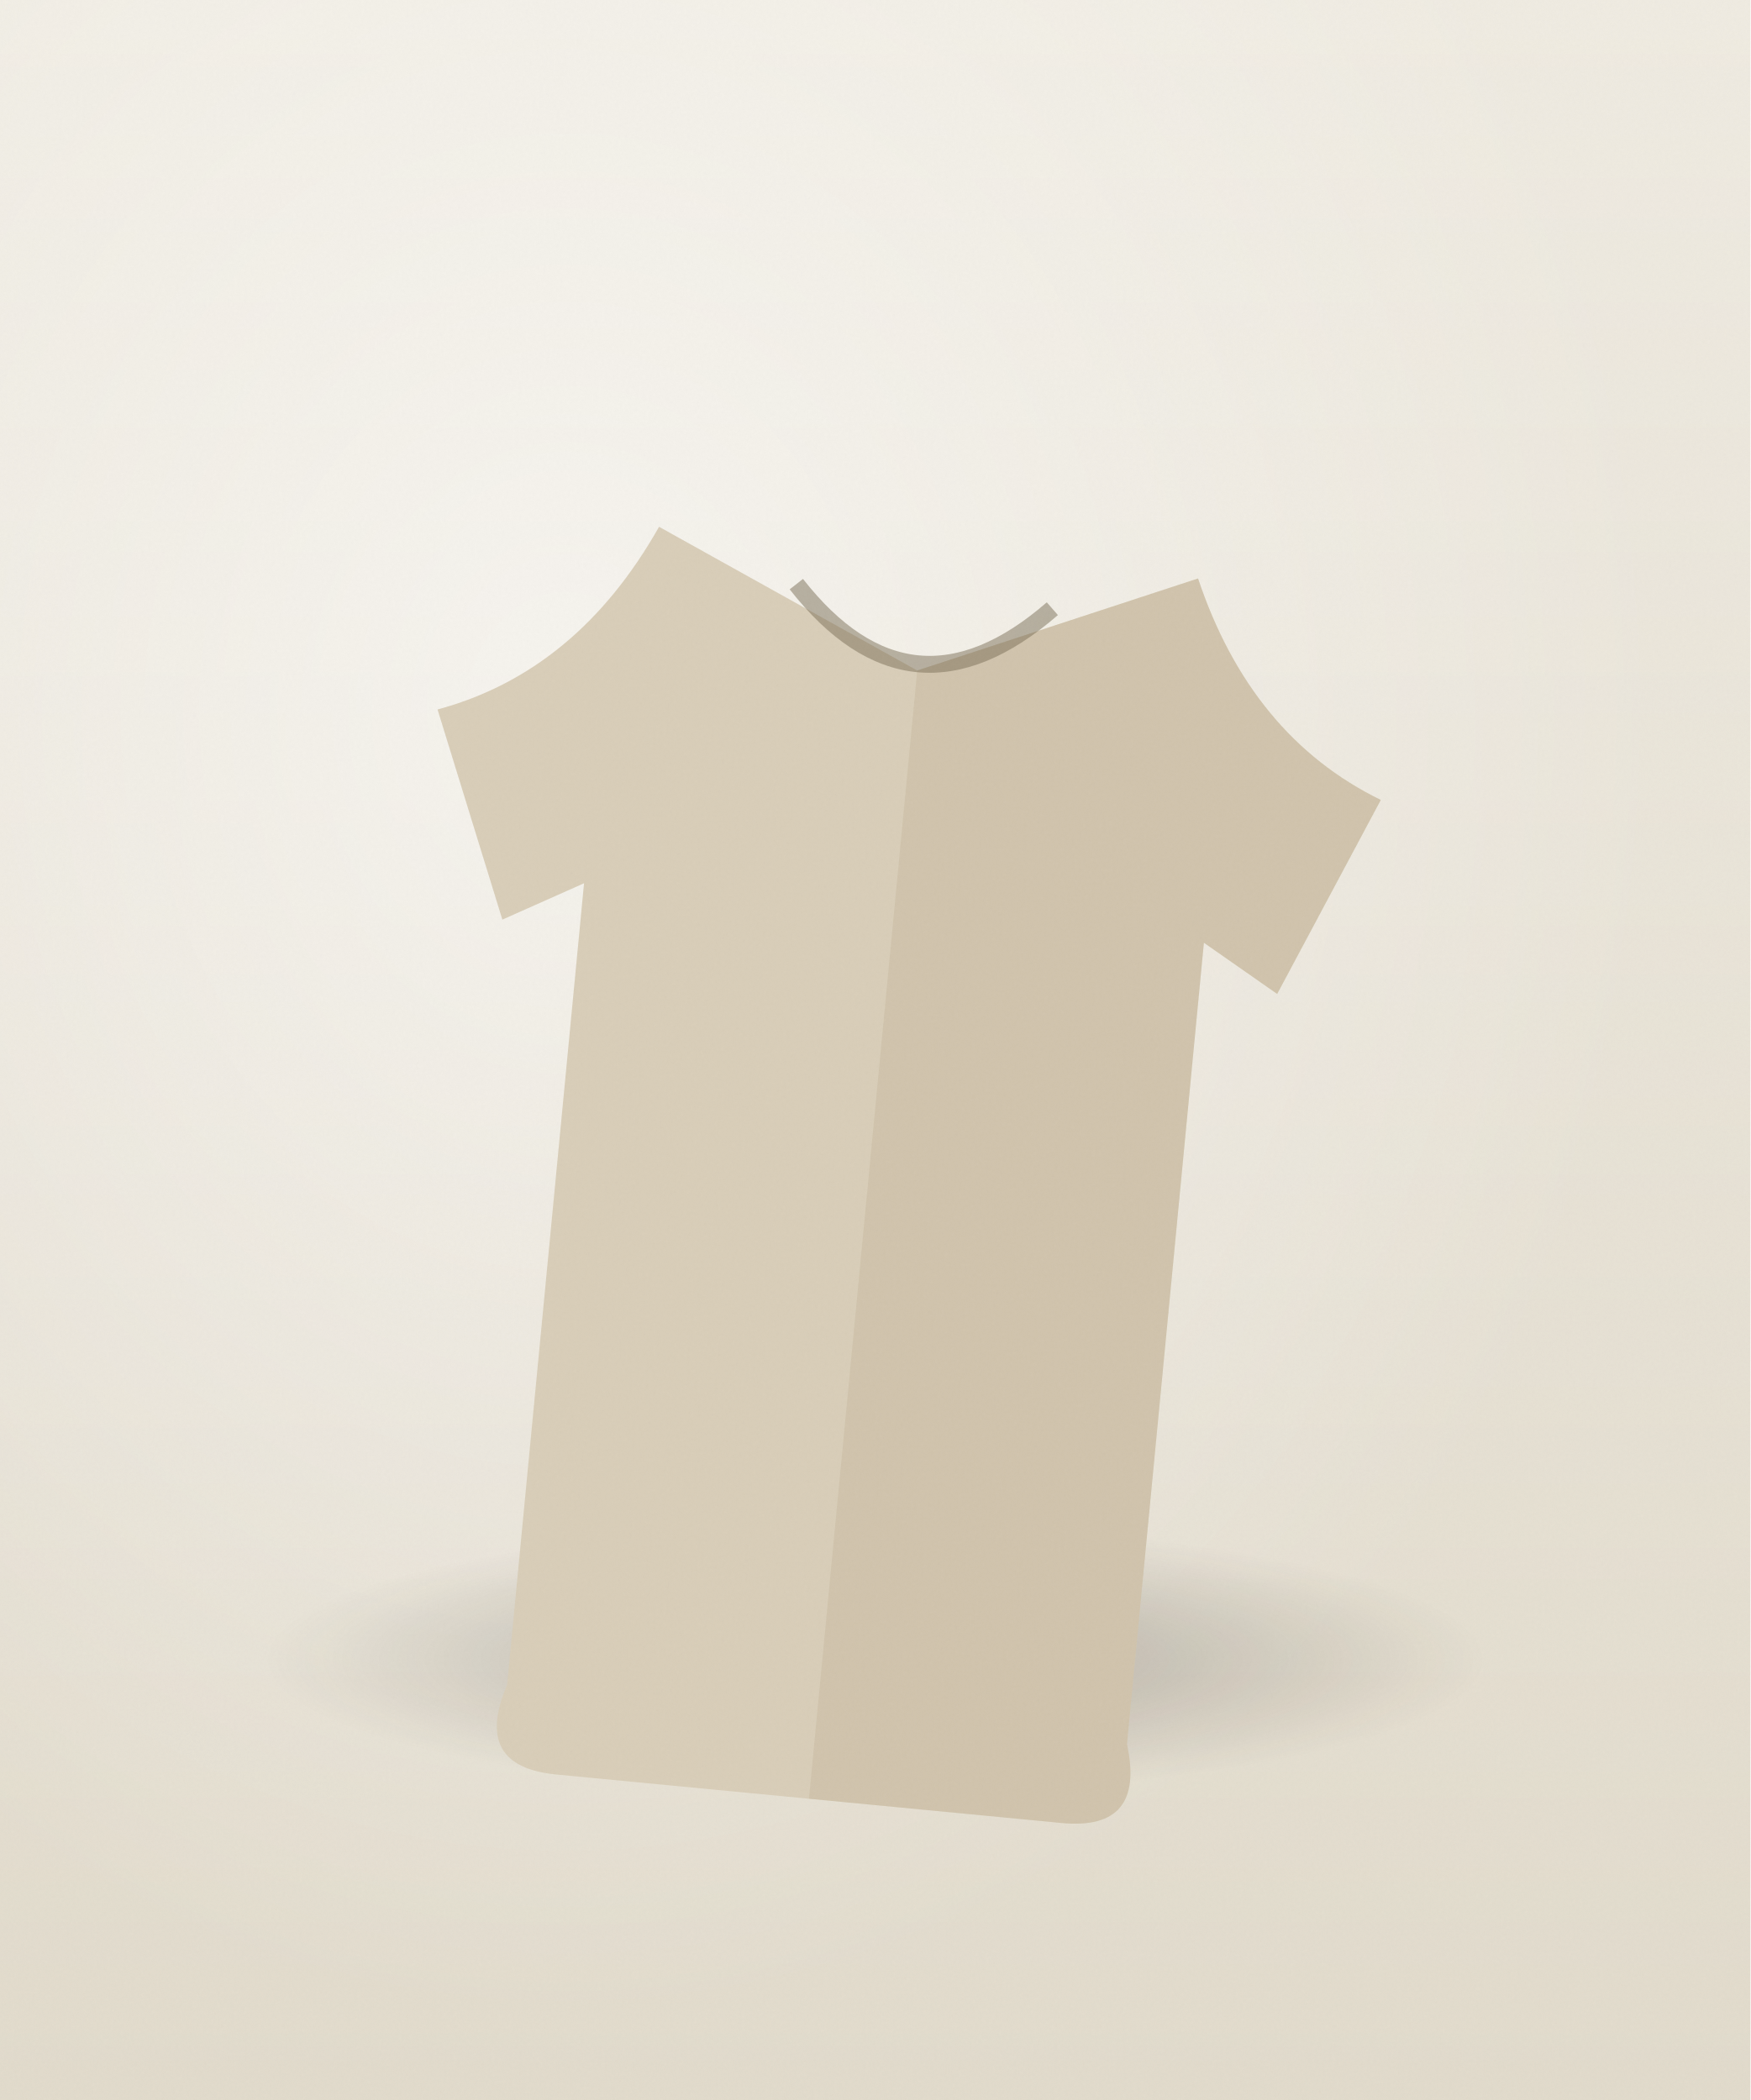
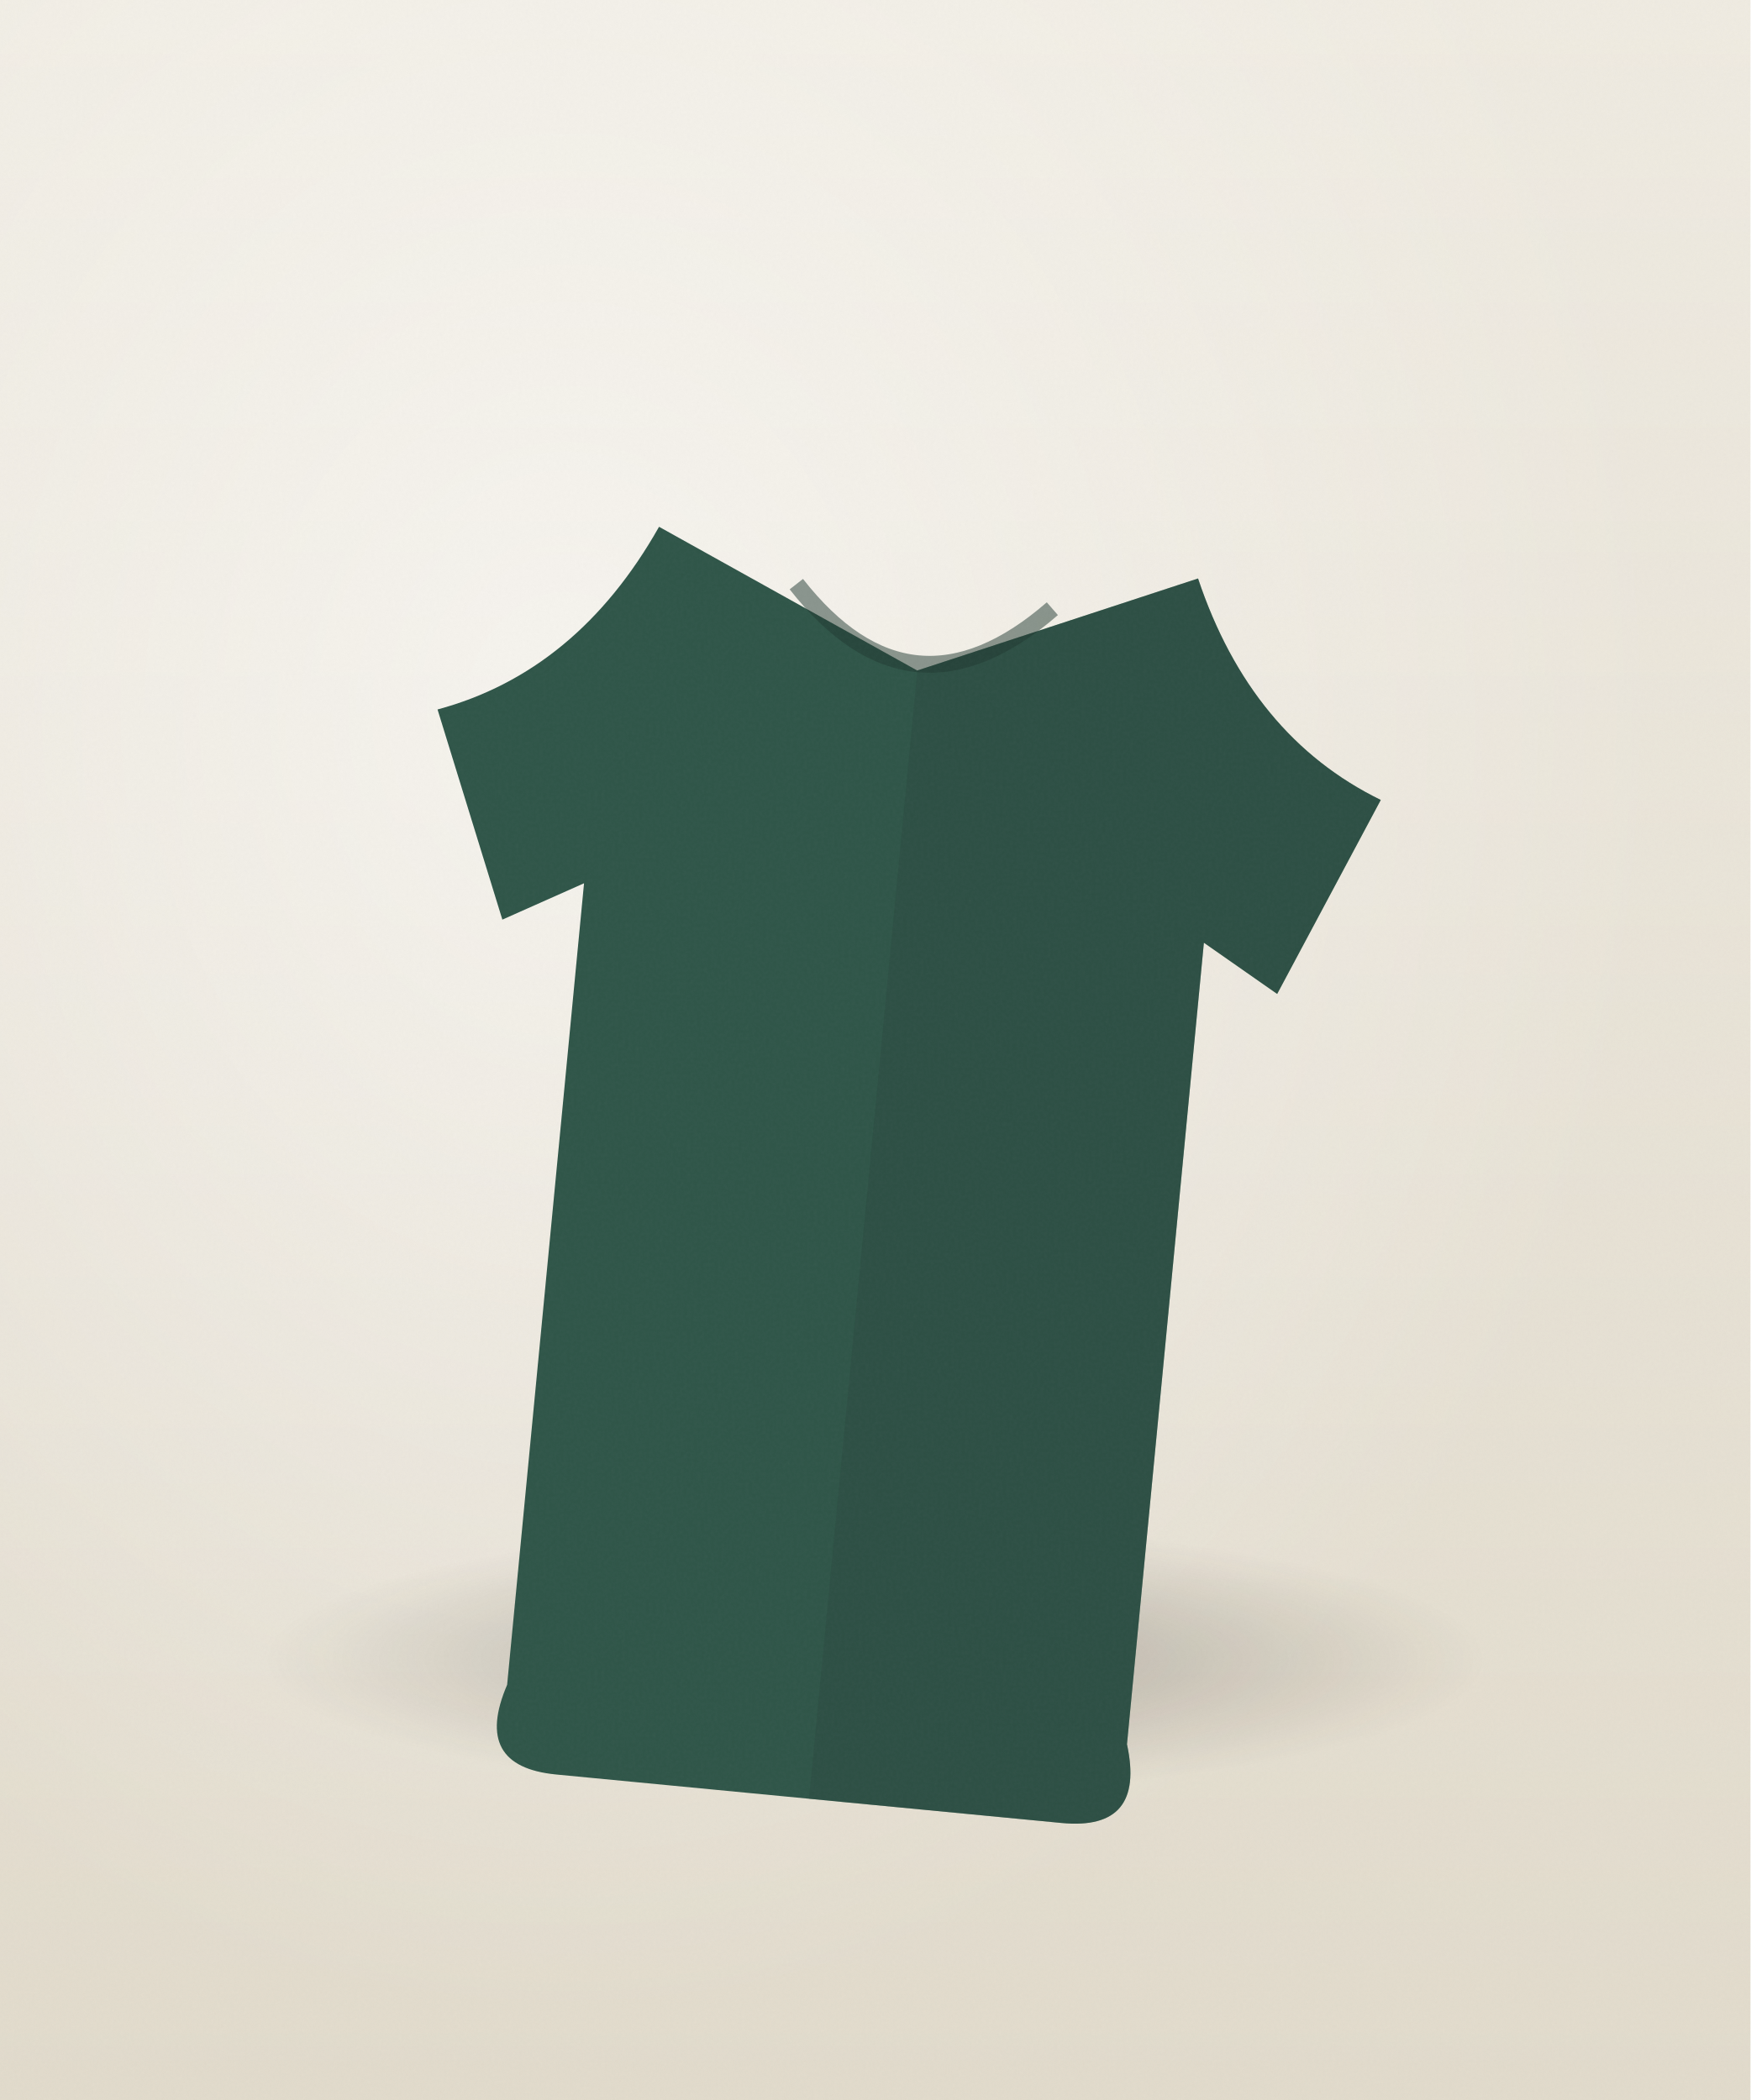
<svg xmlns="http://www.w3.org/2000/svg" viewBox="0 0 600 720" width="600" height="720" role="img">
  <defs>
    <linearGradient id="bg" x1="0" y1="0" x2="0" y2="1">
      <stop offset="0" stop-color="#EFEBE1" />
      <stop offset="1" stop-color="#E1DACB" />
    </linearGradient>
    <radialGradient id="glow" cx="0.326" cy="0.34" r="0.62">
      <stop offset="0" stop-color="#FFFFFF" stop-opacity="0.55" />
      <stop offset="1" stop-color="#FFFFFF" stop-opacity="0" />
    </radialGradient>
    <radialGradient id="shadow" cx="0.5" cy="0.5" r="0.5">
      <stop offset="0" stop-color="#1A1713" stop-opacity="0.26" />
      <stop offset="1" stop-color="#1A1713" stop-opacity="0" />
    </radialGradient>
    <filter id="grain">
      <feTurbulence type="fractalNoise" baseFrequency="0.85" numOctaves="3" seed="76" />
      <feColorMatrix type="saturate" values="0" />
      <feComponentTransfer>
        <feFuncA type="linear" slope="0.055" />
      </feComponentTransfer>
    </filter>
  </defs>
  <rect width="600" height="720" fill="url(#bg)" />
  <rect width="600" height="720" fill="url(#glow)" />
  <ellipse cx="300" cy="569" rx="210" ry="46" fill="url(#shadow)" />
  <g transform="translate(300 380) rotate(5.48) scale(1.16) translate(-300 -380)">
-     <path d="M300 250 L380 215 Q400 260 440 275 L415 335 L392 322 L392 560 Q400 585 375 585 L225 585 Q200 585 208 560 L208 322 L185 335 L160 275 Q200 260 220 215 L300 250 Z" fill="#D8CDB8" />
-     <path d="M300 250 L380 215 Q400 260 440 275 L415 335 L392 322 L392 560 Q400 585 375 585 L300 585 Z" fill="#BFB194" opacity="0.35" />
-     <path d="M262 228 Q300 268 338 228" fill="none" stroke="#7A6E56" stroke-width="5" opacity="0.5" />
+     <path d="M300 250 L380 215 Q400 260 440 275 L415 335 L392 322 L392 560 Q400 585 375 585 L225 585 Q200 585 208 560 L208 322 L185 335 L160 275 Q200 260 220 215 L300 250 Z" fill="#2F5548" />
+     <path d="M300 250 L380 215 Q400 260 440 275 L415 335 L392 322 L392 560 Q400 585 375 585 L300 585 Z" fill="#27463b" opacity="0.35" />
+     <path d="M262 228 Q300 268 338 228" fill="none" stroke="#1f3830" stroke-width="5" opacity="0.5" />
  </g>
  <rect width="600" height="720" filter="url(#grain)" opacity="0.6" />
</svg>
